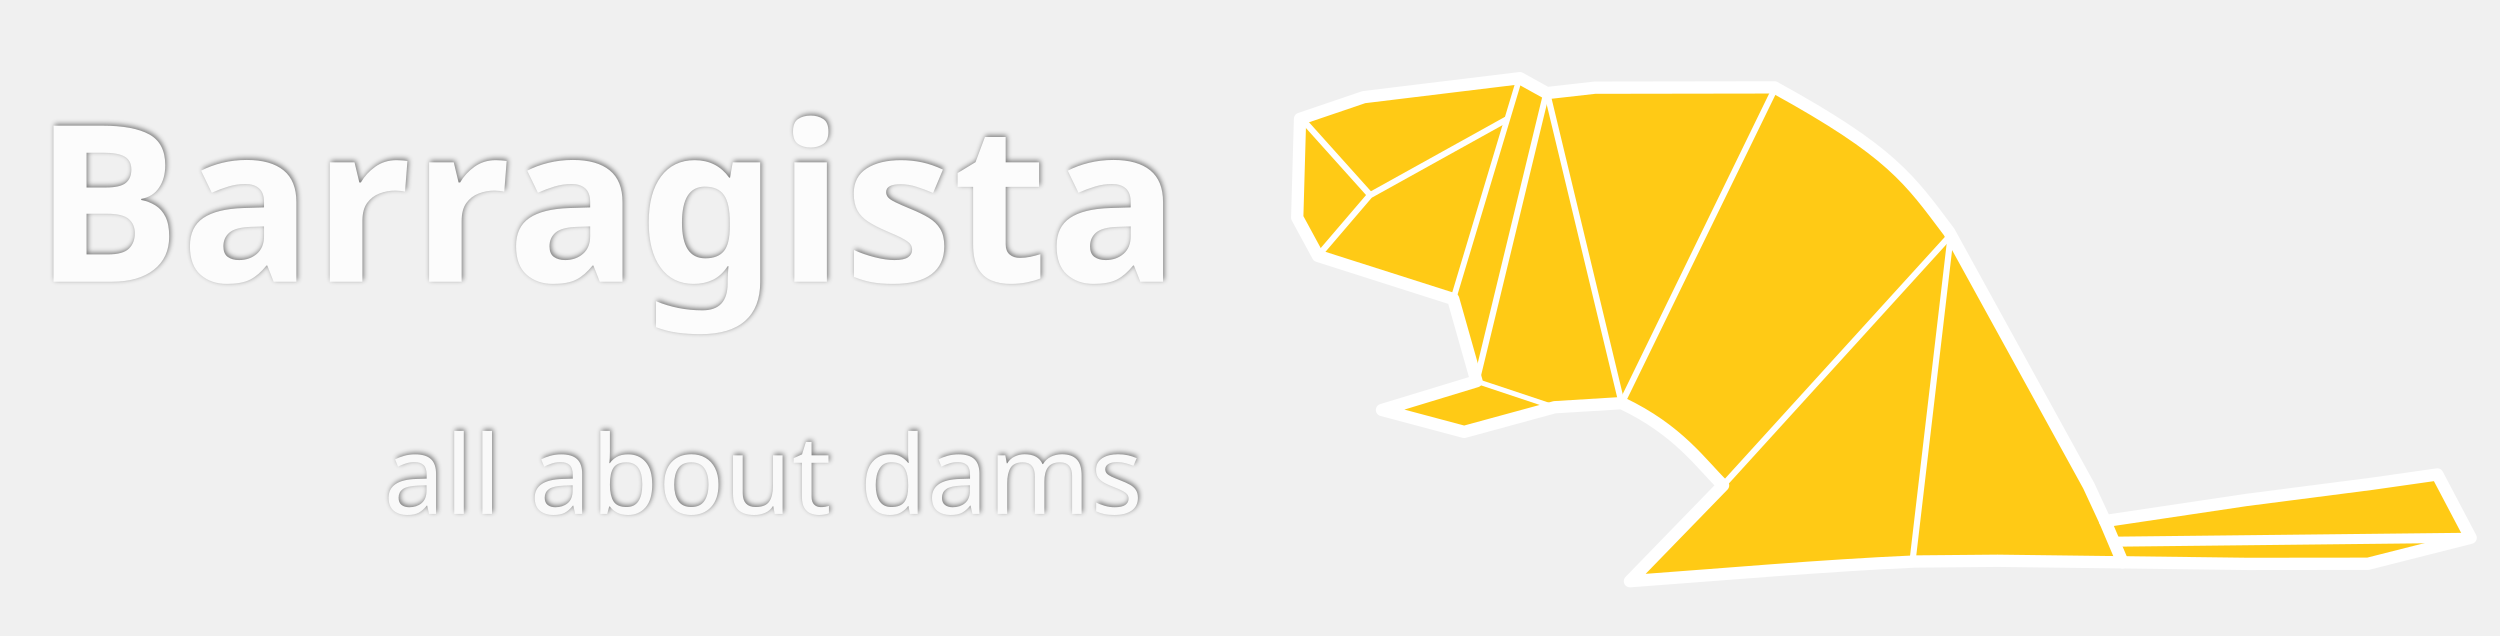
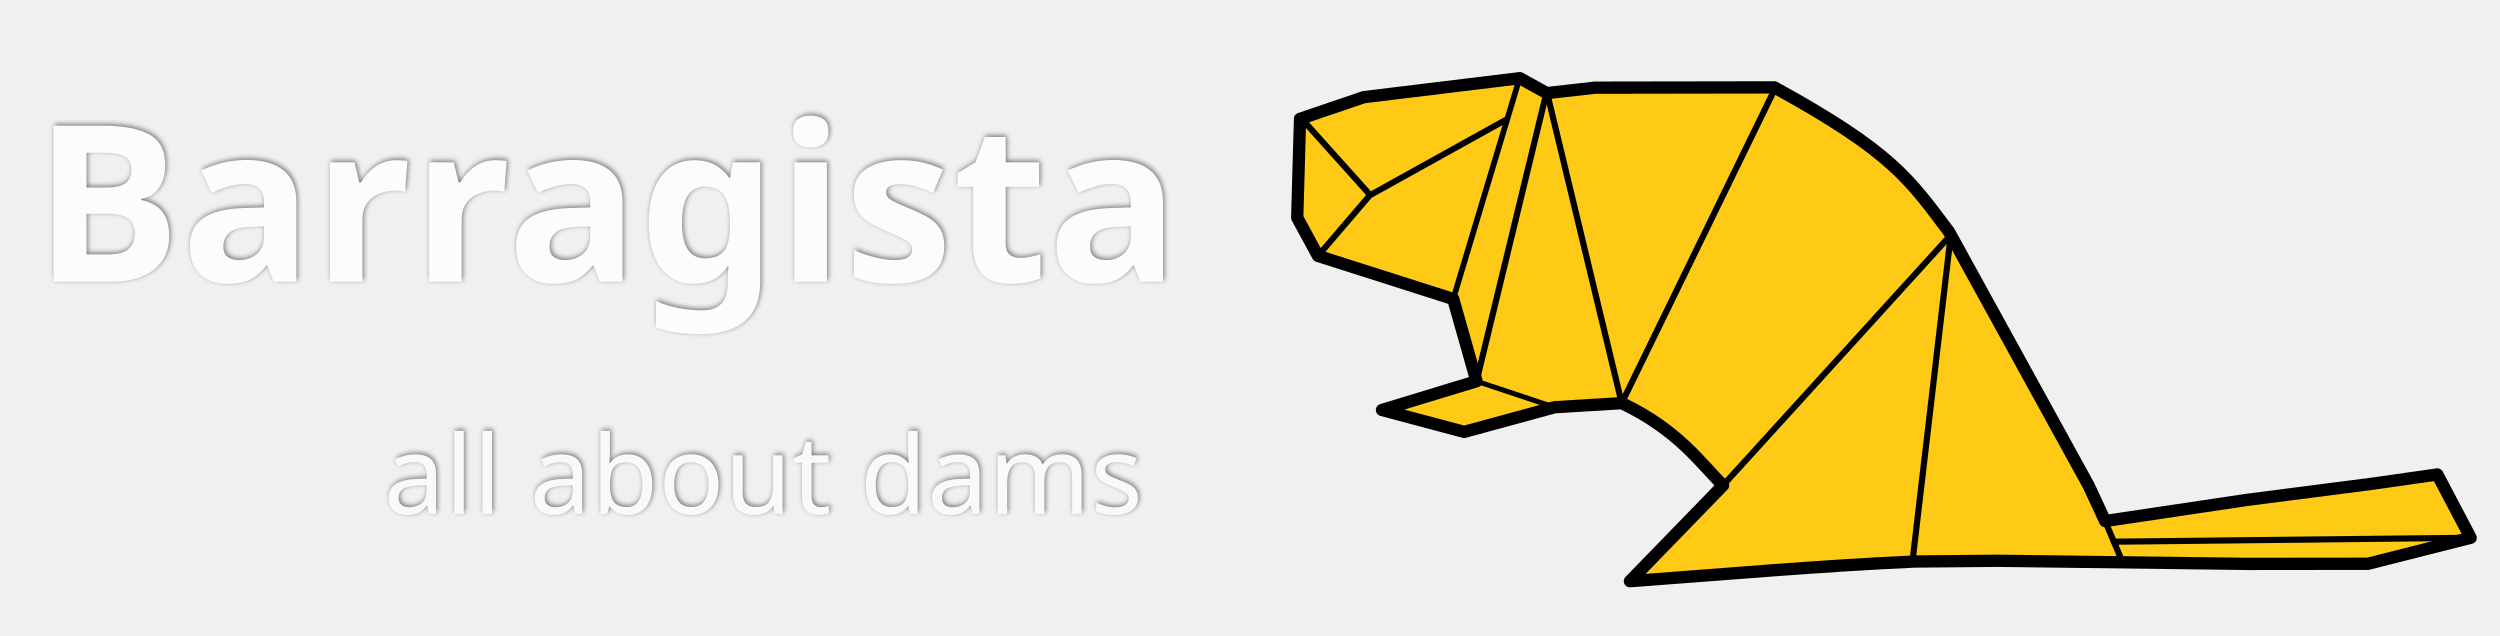
<svg xmlns="http://www.w3.org/2000/svg" xmlns:xlink="http://www.w3.org/1999/xlink" version="1.1" width="1220" height="310" viewBox="0 0 1220 310" id="svg11">
  <defs id="defs11">
    <linearGradient id="linearGradient264">
      <stop style="stop-color:#ffcc00;stop-opacity:1;" offset="0" id="stop264" />
      <stop style="stop-color:#ffcc00;stop-opacity:0;" offset="1" id="stop265" />
    </linearGradient>
    <linearGradient id="swatch226">
      <stop style="stop-color:#000000;stop-opacity:1;" offset="0" id="stop226" />
    </linearGradient>
    <linearGradient id="linearGradient3-8" gradientTransform="scale(0.5081644,1.967867)" x1="273.185" y1="404.889" x2="360.967" y2="404.889" gradientUnits="userSpaceOnUse">
      <stop style="stop-color:#ffcc00;stop-opacity:1;" offset="0" id="stop1" />
      <stop style="stop-color:#ffcc00;stop-opacity:0;" offset="1" id="stop2" />
    </linearGradient>
    <linearGradient id="linearGradient5-4" gradientTransform="scale(0.7051319,1.418174)" x1="317.723" y1="560.051" x2="450.376" y2="560.051" gradientUnits="userSpaceOnUse">
      <stop style="stop-color:#ffcc00;stop-opacity:1;" offset="0" id="stop4" />
      <stop style="stop-color:#ffcc00;stop-opacity:0;" offset="1" id="stop5" />
    </linearGradient>
    <linearGradient id="linearGradient7-1" gradientTransform="scale(0.3655418,2.735665)" x1="1079.656" y1="321.706" x2="1151.08" y2="321.706" gradientUnits="userSpaceOnUse">
      <stop style="stop-color:#ffcc00;stop-opacity:1;" offset="0" id="stop6" />
      <stop style="stop-color:#ffcc00;stop-opacity:0;" offset="1" id="stop7" />
    </linearGradient>
    <linearGradient id="linearGradient9-6" gradientTransform="scale(0.9513322,1.051157)" x1="37.571" y1="771.832" x2="83.907" y2="771.832" gradientUnits="userSpaceOnUse">
      <stop style="stop-color:#ffcc00;stop-opacity:1;" offset="0" id="stop8" />
      <stop style="stop-color:#ffcc00;stop-opacity:0;" offset="1" id="stop9" />
    </linearGradient>
    <filter style="color-interpolation-filters:sRGB" id="filter213-9" x="-0.008" y="-0.098" width="1.017" height="1.176">
      <feFlood result="flood" in="SourceGraphic" flood-opacity="0.498" flood-color="rgb(0,0,0)" id="feFlood211-6" />
      <feGaussianBlur result="blur" in="SourceGraphic" stdDeviation="1.3" id="feGaussianBlur211-4" />
      <feOffset result="offset" in="blur" dx="0.6" dy="-0.8" id="feOffset211-6" />
      <feComposite result="comp1" operator="in" in="flood" in2="offset" id="feComposite212-4" />
      <feComposite result="comp2" operator="over" in="SourceGraphic" in2="comp1" id="feComposite213-2" />
    </filter>
    <filter style="color-interpolation-filters:sRGB" id="filter207-3" x="-0.005" y="-0.034" width="1.012" height="1.061">
      <feFlood result="flood" in="SourceGraphic" flood-opacity="0.498" flood-color="rgb(0,0,0)" id="feFlood206-7" />
      <feGaussianBlur result="blur" in="SourceGraphic" stdDeviation="1.3" id="feGaussianBlur206-5" />
      <feOffset result="offset" in="blur" dx="0.6" dy="-0.8" id="feOffset206-3" />
      <feComposite result="comp1" operator="in" in="flood" in2="offset" id="feComposite206-4" />
      <feComposite result="comp2" operator="over" in="SourceGraphic" in2="comp1" id="feComposite207-0" />
    </filter>
    <linearGradient xlink:href="#linearGradient264" id="linearGradient1" gradientUnits="userSpaceOnUse" x1="35.743" y1="932.026" x2="420.768" y2="932.026" />
    <linearGradient xlink:href="#linearGradient3-8" id="linearGradient11" gradientUnits="userSpaceOnUse" gradientTransform="scale(0.5081644,1.967867)" x1="273.185" y1="404.889" x2="360.967" y2="404.889" />
    <linearGradient xlink:href="#linearGradient264" id="linearGradient12" gradientUnits="userSpaceOnUse" x1="35.743" y1="932.026" x2="420.768" y2="932.026" />
    <linearGradient xlink:href="#linearGradient5-4" id="linearGradient13" gradientUnits="userSpaceOnUse" gradientTransform="scale(0.7051319,1.418174)" x1="317.723" y1="560.051" x2="450.376" y2="560.051" />
    <linearGradient xlink:href="#linearGradient264" id="linearGradient14" gradientUnits="userSpaceOnUse" x1="35.743" y1="932.026" x2="420.768" y2="932.026" />
    <linearGradient xlink:href="#linearGradient7-1" id="linearGradient15" gradientUnits="userSpaceOnUse" gradientTransform="scale(0.3655418,2.735665)" x1="1079.656" y1="321.706" x2="1151.08" y2="321.706" />
    <linearGradient xlink:href="#linearGradient264" id="linearGradient16" gradientUnits="userSpaceOnUse" x1="35.743" y1="932.026" x2="420.768" y2="932.026" />
    <linearGradient xlink:href="#linearGradient9-6" id="linearGradient17" gradientUnits="userSpaceOnUse" gradientTransform="scale(0.9513322,1.051157)" x1="37.571" y1="771.832" x2="83.907" y2="771.832" />
    <linearGradient xlink:href="#linearGradient264" id="linearGradient18" gradientUnits="userSpaceOnUse" x1="35.743" y1="932.026" x2="420.768" y2="932.026" />
  </defs>
  <g id="g22-7" style="display:inline" transform="translate(4.571784,408.3103)">
-     <path style="display:inline;mix-blend-mode:normal;fill:#ffca15;fill-opacity:1;stroke:#ffffff;stroke-width:7.216;stroke-linecap:round;stroke-linejoin:round;stroke-miterlimit:16.2;stroke-dasharray:none;stroke-opacity:1;paint-order:normal" d="m -946.422,588.033 -12.183,-22.467 1.653,-57.968 37.455,-12.733 91.555,-11.133 15.816,8.769 28.219,-3.191 105.373,-0.17 c 69.247,38.04 79.183,53.894 102.498,84.812 l 81.955,148.992 9.602,20.701 82.583,-12.333 74.331,-9.585 38.057,-5.426 19.567,37.152 -60.245,15.257 -70.616,0.077 -146.798,-1.829 -48.604,0.437 c -55.669,2.48 -111.493,7.496 -167.142,11.552 l 54.665,-56.273 c -12.646,-12.195 -25.972,-32.382 -59.489,-48.234 l -39.391,2.412 -53.058,14.47 -24.117,-6.431 -24.117,-6.431 55.469,-16.882 v 0 l -13.666,-48.234 z" id="path15-2-9-7-4-18" transform="matrix(0.8315286,0,0,0.8315286,1425.577,-772.399)" />
-     <path style="display:inline;mix-blend-mode:normal;fill:#facc15;fill-opacity:1;fill-rule:nonzero;stroke:#ffffff;stroke-width:6;stroke-linecap:round;stroke-linejoin:miter;stroke-dasharray:none;stroke-opacity:1;paint-order:normal" d="m -378.812,-154.038 4.273,10.073 4.273,10.073" id="path264-4-5" transform="translate(1401.53)" />
+     <path style="display:inline;mix-blend-mode:normal;fill:#ffca15;fill-opacity:1;stroke:#000000;stroke-width:7.216;stroke-linecap:round;stroke-linejoin:round;stroke-miterlimit:16.2;stroke-dasharray:none;stroke-opacity:1;paint-order:normal" d="m -946.422,588.033 -12.183,-22.467 1.653,-57.968 37.455,-12.733 91.555,-11.133 15.816,8.769 28.219,-3.191 105.373,-0.17 c 69.247,38.04 79.183,53.894 102.498,84.812 l 81.955,148.992 9.602,20.701 82.583,-12.333 74.331,-9.585 38.057,-5.426 19.567,37.152 -60.245,15.257 -70.616,0.077 -146.798,-1.829 -48.604,0.437 c -55.669,2.48 -111.493,7.496 -167.142,11.552 l 54.665,-56.273 c -12.646,-12.195 -25.972,-32.382 -59.489,-48.234 l -39.391,2.412 -53.058,14.47 -24.117,-6.431 -24.117,-6.431 55.469,-16.882 v 0 l -13.666,-48.234 z" id="path15-2-9-7-4-18" transform="matrix(0.8315286,0,0,0.8315286,1425.577,-772.399)" />
+     <path style="display:inline;mix-blend-mode:normal;fill:#facc15;fill-opacity:1;fill-rule:nonzero;stroke:#000000;stroke-width:3;stroke-linecap:round;stroke-linejoin:miter;stroke-dasharray:none;stroke-opacity:1;paint-order:normal" d="m -378.812,-154.038 4.273,10.073 4.273,10.073" id="path264-4-5" transform="translate(1401.53)" />
    <g id="g172-4-2-8-2-8" style="display:inline;mix-blend-mode:normal;fill:url(#linearGradient18);stroke:#ffffff;stroke-width:3.608;stroke-dasharray:none;stroke-opacity:1" transform="matrix(0.8315286,0,0,0.8315286,599.0281,-1026.957)">
-       <path style="fill:url(#linearGradient1);fill-opacity:1;stroke:#ffffff;stroke-width:3.346;stroke-linecap:round;stroke-linejoin:round;stroke-dasharray:none;stroke-opacity:1;paint-order:stroke markers fill" d="M 165.784,790.255 126.96,919.475" id="path16-1-1-6-4-5" />
-       <path style="fill:url(#linearGradient11);fill-opacity:1;stroke:#ffffff;stroke-width:3.608;stroke-linecap:round;stroke-linejoin:round;stroke-dasharray:none;stroke-opacity:1;paint-order:stroke markers fill" d="M 181.627,798.572 140.627,967.709" id="path17-4-8-4-53-9" />
-       <path style="fill:url(#linearGradient12);fill-opacity:1;stroke:#ffffff;stroke-width:2.966;stroke-linecap:round;stroke-linejoin:round;stroke-dasharray:none;stroke-opacity:1;paint-order:stroke markers fill" d="m 140.627,967.709 45.822,15.274" id="path18-0-3-0-7-0" />
-       <path style="fill:url(#linearGradient13);fill-opacity:1;stroke:#ffffff;stroke-width:3.608;stroke-linecap:round;stroke-linejoin:round;stroke-dasharray:none;stroke-opacity:1;paint-order:stroke markers fill" d="M 315.771,796.054 225.84,980.572" id="path19-1-4-2-3-8" />
-       <path style="fill:url(#linearGradient14);fill-opacity:1;stroke:#ffffff;stroke-width:3.608;stroke-linecap:round;stroke-linejoin:round;stroke-dasharray:none;stroke-opacity:1;paint-order:stroke markers fill" d="M 285.329,1028.806 418.964,881.883" id="path20-7-7-9-7-4" />
-       <path style="fill:url(#linearGradient15);fill-opacity:1;stroke:#ffffff;stroke-width:3.608;stroke-linecap:round;stroke-linejoin:round;stroke-dasharray:none;stroke-opacity:1;paint-order:stroke markers fill" d="M 396.463,1073.667 418.964,881.883" id="path21-8-4-7-09-37" />
-       <path style="fill:url(#linearGradient16);fill-opacity:1;stroke:#ffffff;stroke-width:3.608;stroke-linecap:round;stroke-linejoin:round;stroke-dasharray:none;stroke-opacity:1;paint-order:stroke markers fill" d="m 181.954,798.145 43.886,182.427" id="path27-5-3-4-4-52" />
-       <path style="opacity:1;fill:url(#linearGradient17);fill-opacity:1;stroke:#ffffff;stroke-width:3.608;stroke-linecap:round;stroke-linejoin:round;stroke-dasharray:none;stroke-opacity:1;paint-order:stroke markers fill" d="m 37.547,813.12 40.473,45.098" id="path195-0-5-9-2-1" />
-       <path style="opacity:1;fill:none;fill-opacity:1;stroke:#ffffff;stroke-width:3.563;stroke-linecap:round;stroke-linejoin:round;stroke-dasharray:none;stroke-opacity:1;paint-order:stroke markers fill" d="m 47.59,894.166 30.41,-35.542 49.104,-27.254 30.804,-17.097" id="path196-1-1-9-21-7" />
-       <path style="opacity:1;fill:#ffcc00;fill-opacity:1;fill-rule:nonzero;stroke:#ffffff;stroke-width:5.893;stroke-linecap:round;stroke-linejoin:round;stroke-dasharray:none;stroke-opacity:1;paint-order:stroke markers fill" d="m -479.342,755.758 209.399,-2.305" id="path263-4-1-7-0" transform="translate(994.0118,306.1327)" />
+       <path style="fill:url(#linearGradient1);fill-opacity:1;stroke:#000000;stroke-width:3.346;stroke-linecap:round;stroke-linejoin:round;stroke-dasharray:none;stroke-opacity:1;paint-order:stroke markers fill" d="M 165.784,790.255 126.96,919.475" id="path16-1-1-6-4-5" />
+       <path style="fill:url(#linearGradient11);fill-opacity:1;stroke:#000000;stroke-width:3.608;stroke-linecap:round;stroke-linejoin:round;stroke-dasharray:none;stroke-opacity:1;paint-order:stroke markers fill" d="M 181.627,798.572 140.627,967.709" id="path17-4-8-4-53-9" />
+       <path style="fill:url(#linearGradient12);fill-opacity:1;stroke:#000000;stroke-width:2.966;stroke-linecap:round;stroke-linejoin:round;stroke-dasharray:none;stroke-opacity:1;paint-order:stroke markers fill" d="m 140.627,967.709 45.822,15.274" id="path18-0-3-0-7-0" />
+       <path style="fill:url(#linearGradient13);fill-opacity:1;stroke:#000000;stroke-width:3.608;stroke-linecap:round;stroke-linejoin:round;stroke-dasharray:none;stroke-opacity:1;paint-order:stroke markers fill" d="M 315.771,796.054 225.84,980.572" id="path19-1-4-2-3-8" />
+       <path style="fill:url(#linearGradient14);fill-opacity:1;stroke:#000000;stroke-width:3.608;stroke-linecap:round;stroke-linejoin:round;stroke-dasharray:none;stroke-opacity:1;paint-order:stroke markers fill" d="M 285.329,1028.806 418.964,881.883" id="path20-7-7-9-7-4" />
+       <path style="fill:url(#linearGradient15);fill-opacity:1;stroke:#000000;stroke-width:3.608;stroke-linecap:round;stroke-linejoin:round;stroke-dasharray:none;stroke-opacity:1;paint-order:stroke markers fill" d="M 396.463,1073.667 418.964,881.883" id="path21-8-4-7-09-37" />
+       <path style="fill:url(#linearGradient16);fill-opacity:1;stroke:#000000;stroke-width:3.608;stroke-linecap:round;stroke-linejoin:round;stroke-dasharray:none;stroke-opacity:1;paint-order:stroke markers fill" d="m 181.954,798.145 43.886,182.427" id="path27-5-3-4-4-52" />
+       <path style="opacity:1;fill:url(#linearGradient17);fill-opacity:1;stroke:#000000;stroke-width:3.608;stroke-linecap:round;stroke-linejoin:round;stroke-dasharray:none;stroke-opacity:1;paint-order:stroke markers fill" d="m 37.547,813.12 40.473,45.098" id="path195-0-5-9-2-1" />
+       <path style="opacity:1;fill:none;fill-opacity:1;stroke:#000000;stroke-width:3.563;stroke-linecap:round;stroke-linejoin:round;stroke-dasharray:none;stroke-opacity:1;paint-order:stroke markers fill" d="m 47.59,894.166 30.41,-35.542 49.104,-27.254 30.804,-17.097" id="path196-1-1-9-21-7" />
+       <path style="opacity:1;fill:#ffcc00;fill-opacity:1;fill-rule:nonzero;stroke:#000000;stroke-width:3.608;stroke-linecap:round;stroke-linejoin:round;stroke-dasharray:none;stroke-opacity:1;paint-order:stroke markers fill" d="m -479.342,755.758 209.399,-2.305" id="path263-4-1-7-0" transform="translate(994.0118,306.1327)" />
    </g>
    <g id="g19-5" transform="translate(1401.53)" style="fill:#f9f9f9">
      <text xml:space="preserve" style="font-size:53.333px;font-family:Poppins;-inkscape-font-specification:Poppins;fill:#f9f9f9;fill-opacity:1;stroke-width:6;stroke-linecap:round;stroke-linejoin:round;stroke-miterlimit:16.2;filter:url(#filter213-9)" x="-1218.905" y="-157.518" id="text1-3">
        <tspan id="tspan1-49" x="-1218.905" y="-157.518" style="font-style:normal;font-variant:normal;font-weight:500;font-stretch:normal;font-size:53.333px;font-family:Poppins;-inkscape-font-specification:'Poppins Medium';fill:#f9f9f9;fill-opacity:1">all about dams</tspan>
      </text>
      <text xml:space="preserve" style="font-size:106.667px;font-family:Poppins;-inkscape-font-specification:Poppins;fill:#fcfcfc;fill-opacity:1;stroke:none;stroke-width:6;stroke-linecap:round;stroke-linejoin:round;stroke-miterlimit:16.2;stroke-opacity:1;filter:url(#filter207-3)" x="-1389.574" y="-270.833" id="text1-1-6">
        <tspan id="tspan1-2-4" x="-1389.574" y="-270.833" style="font-style:normal;font-variant:normal;font-weight:bold;font-stretch:normal;font-size:106.667px;font-family:Poppins;-inkscape-font-specification:'Poppins Bold';fill:#fcfcfc;fill-opacity:1;stroke:none;stroke-opacity:1">Barragista</tspan>
      </text>
    </g>
    <g id="g21-5">
      <rect style="fill:#facc15;fill-opacity:1;fill-rule:nonzero;stroke:none;stroke-width:7.4;stroke-linecap:round;stroke-linejoin:round;stroke-dasharray:none;stroke-opacity:1;paint-order:stroke markers fill" id="rect264-4-1-2-55" width="40.92" height="35.153" x="1215.428" y="-443.463" />
      <rect style="fill:#facc15;fill-opacity:1;fill-rule:nonzero;stroke:none;stroke-width:7.4;stroke-linecap:round;stroke-linejoin:round;stroke-dasharray:none;stroke-opacity:1;paint-order:stroke markers fill" id="rect264-4-1-2-1-3" width="40.92" height="35.153" x="-45.491" y="-443.463" />
    </g>
  </g>
</svg>
